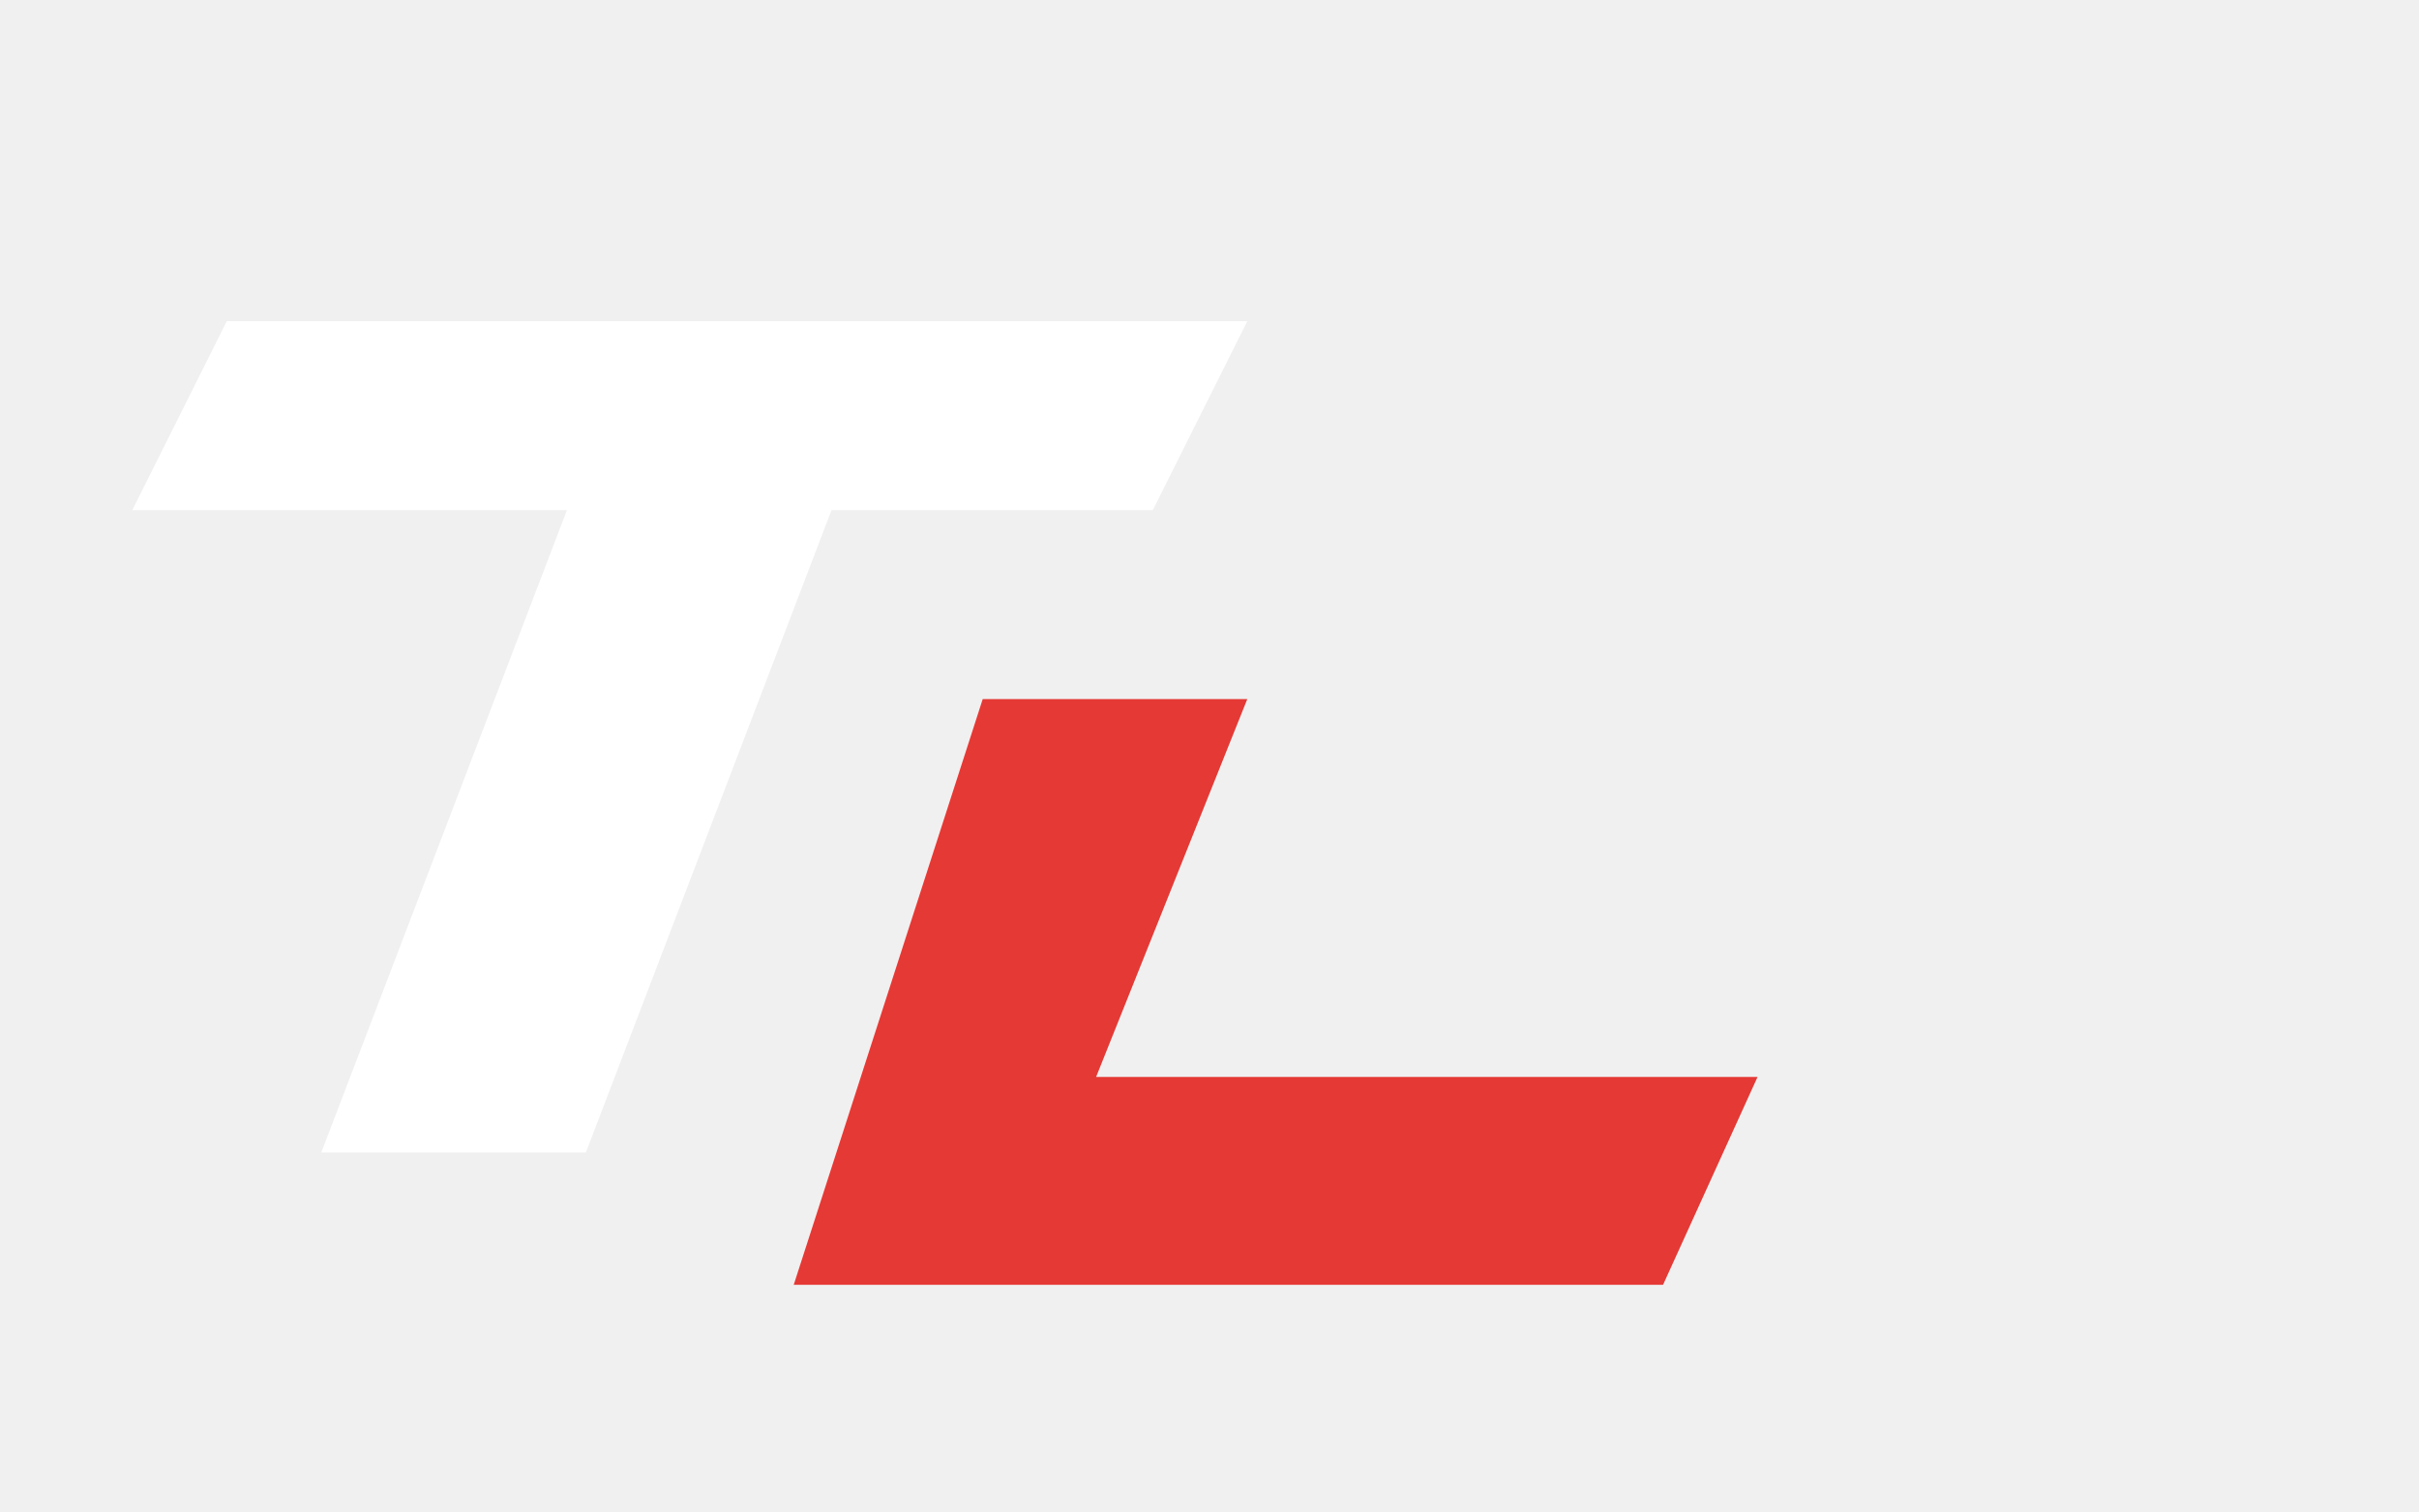
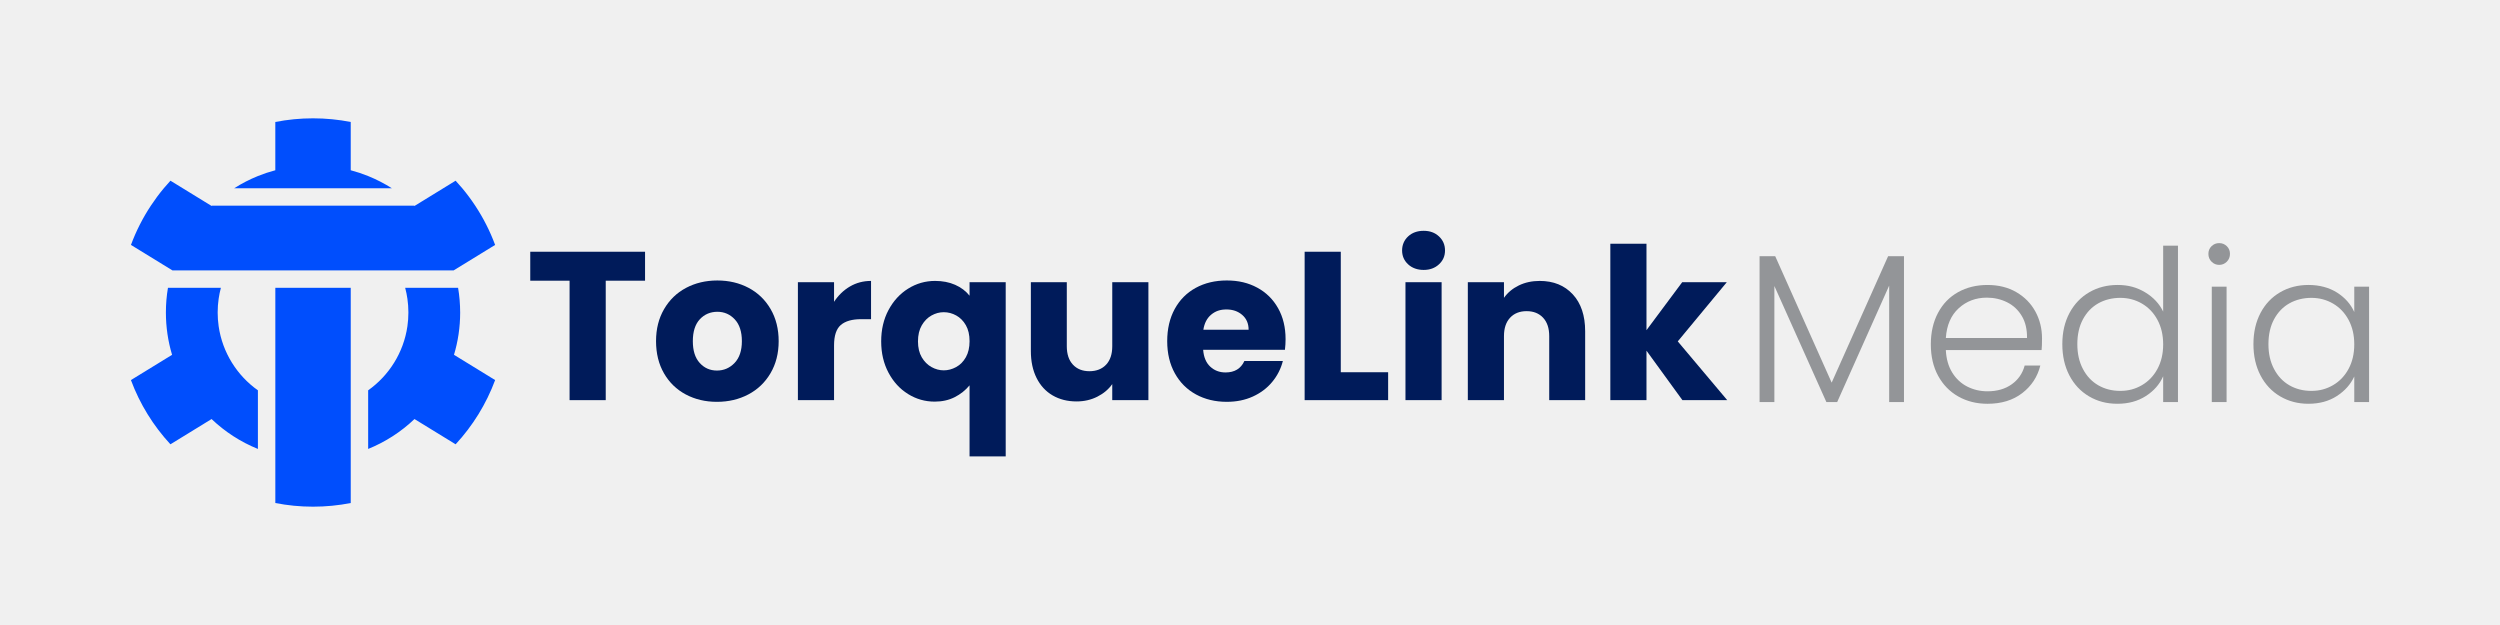
- <svg xmlns="http://www.w3.org/2000/svg" width="256" height="160" viewBox="0 0 256 160">
-   <defs>
-     <style>
-             .black { fill: #ffffff; }
-             .red { fill: #e53935; }
-         </style>
-   </defs>
-   <path class="black" d="M24 34            H132            L122 54            H88            L62 122            H34            L60 54            H14            Z" />
-   <path class="red" d="M104 74            H132            L116 114            H186            L176 136            H84            Z" />
+ <svg xmlns="http://www.w3.org/2000/svg" version="1.1" viewBox="0 0 2400 600">
+   <g class="icon">
+     <path fill="#004efd" d="M209.9,313.16c-.62-4.3-.94-8.69-.94-13.16s.32-8.86.94-13.16c.52-3.58,1.24-7.09,2.15-10.53h-50.81c-1.31,7.7-1.98,15.61-1.98,23.69,0,14.12,2.07,27.76,5.93,40.62l-39.5,24.25c8.55,23.05,21.54,43.95,37.93,61.66l39.49-24.25c12.78,12.18,27.84,21.98,44.48,28.71v-56.28c-19.99-14.19-34.04-36.18-37.69-61.55ZM353.43,169.01c-5.41-2.19-11-4.06-16.73-5.57v-46.34c-11.71-2.3-23.81-3.51-36.2-3.51s-24.49,1.21-36.2,3.51v46.34c-5.72,1.51-11.31,3.37-16.73,5.57-7.97,3.22-15.58,7.15-22.75,11.71h151.35c-7.17-4.56-14.78-8.49-22.75-11.71ZM441.75,300c0-8.07-.68-15.99-1.98-23.69h-50.8c.92,3.43,1.64,6.94,2.15,10.52.62,4.3.94,8.7.94,13.17s-.32,8.87-.94,13.17c-3.66,25.36-17.71,47.36-37.69,61.54v56.28c16.63-6.73,31.7-16.52,44.48-28.71l39.49,24.25c16.39-17.71,29.37-38.61,37.93-61.66l-39.5-24.25c3.86-12.86,5.93-26.5,5.93-40.62ZM264.31,482.9c11.71,2.3,23.81,3.51,36.2,3.51s24.49-1.21,36.2-3.51v-206.59h-72.39v206.59ZM165.53,259.59h269.96l.33-.21,39.5-24.25c-4.95-13.35-11.39-25.98-19.12-37.68-3.83-5.81-7.98-11.4-12.43-16.73-2.06-2.48-4.18-4.89-6.38-7.25l-11.81,7.25-27.23,16.73-.44.27c-.09-.09-.19-.18-.28-.27h-194.23c-.09.09-.19.18-.28.27l-.44-.27-27.23-16.73-11.81-7.25c-2.19,2.36-4.32,4.78-6.38,7.25-4.45,5.33-8.59,10.92-12.43,16.73-7.73,11.7-14.17,24.33-19.12,37.68l39.5,24.25.33.21Z" />
+   </g>
+   <g class="text">
+     <g class="word-torque" fill="#001b5a">
+       <path class="letter-1" d="M619.25,241.67v27.8h-37.75v114.67h-34.7v-114.67h-37.75v-27.8h110.2Z" />
+       <path class="letter-2" d="M658.31,378.66c-8.86-4.73-15.83-11.5-20.9-20.3-5.07-8.79-7.61-19.08-7.61-30.85s2.57-21.88,7.71-30.75c5.14-8.86,12.18-15.66,21.11-20.4,8.93-4.73,18.94-7.1,30.04-7.1s21.11,2.37,30.04,7.1c8.93,4.74,15.96,11.54,21.11,20.4,5.14,8.86,7.71,19.11,7.71,30.75s-2.61,21.89-7.81,30.75c-5.21,8.86-12.31,15.66-21.31,20.4-9,4.74-19.05,7.1-30.14,7.1s-21.08-2.37-29.94-7.1ZM705.2,348.42c4.67-4.87,7-11.84,7-20.9s-2.27-16.03-6.8-20.9c-4.53-4.87-10.12-7.31-16.74-7.31s-12.38,2.4-16.84,7.2c-4.46,4.8-6.7,11.81-6.7,21.01s2.2,16.03,6.6,20.9c4.4,4.87,9.91,7.31,16.54,7.31s12.28-2.44,16.95-7.31Z" />
+       <path class="letter-3" d="M815.9,275.06c6.09-3.58,12.85-5.38,20.3-5.38v36.73h-9.54c-8.66,0-15.15,1.86-19.48,5.58-4.33,3.72-6.49,10.25-6.49,19.58v52.56h-34.71v-113.25h34.71v18.87c4.06-6.22,9.13-11.13,15.22-14.71Z" />
+       <path class="letter-4" d="M852.94,297.69c4.67-8.79,10.96-15.66,18.87-20.6,7.91-4.94,16.54-7.41,25.88-7.41,7.17,0,13.6,1.25,19.28,3.75,5.68,2.51,10.28,5.99,13.8,10.45v-12.99h34.71v167.23h-34.71v-68.19c-3.93,4.74-8.7,8.52-14.31,11.37-5.62,2.84-12.01,4.26-19.18,4.26-9.2,0-17.73-2.44-25.57-7.31-7.85-4.87-14.1-11.7-18.77-20.5-4.67-8.79-7-18.8-7-30.04s2.33-21.24,7-30.04ZM927.22,312.2c-2.37-4.13-5.45-7.24-9.23-9.34-3.79-2.1-7.78-3.15-11.97-3.15s-7.99,1.05-11.77,3.15c-3.79,2.1-6.9,5.24-9.34,9.44-2.44,4.2-3.65,9.34-3.65,15.42s1.22,11.2,3.65,15.32c2.44,4.13,5.55,7.24,9.34,9.34,3.79,2.1,7.71,3.15,11.77,3.15s8.02-1.05,11.87-3.15c3.86-2.1,6.97-5.24,9.34-9.44,2.37-4.19,3.55-9.34,3.55-15.42s-1.19-11.19-3.55-15.32Z" />
+       <path class="letter-5" d="M1102.47,270.9v113.25h-34.71v-15.42c-3.52,5.01-8.29,9.03-14.31,12.08-6.02,3.04-12.68,4.57-19.99,4.57-8.66,0-16.3-1.93-22.93-5.78-6.63-3.86-11.77-9.44-15.42-16.74-3.65-7.31-5.48-15.9-5.48-25.78v-66.16h34.5v61.49c0,7.58,1.96,13.46,5.89,17.66,3.92,4.2,9.2,6.29,15.83,6.29s12.11-2.1,16.03-6.29c3.92-4.19,5.89-10.08,5.89-17.66v-61.49h34.71Z" />
+       <path class="letter-6" d="M1233.57,335.84h-78.54c.54,7.04,2.81,12.41,6.8,16.13,3.99,3.72,8.9,5.58,14.71,5.58,8.66,0,14.68-3.65,18.06-10.96h36.94c-1.9,7.44-5.31,14.14-10.25,20.09-4.94,5.96-11.13,10.62-18.57,14-7.44,3.38-15.76,5.07-24.96,5.07-11.1,0-20.97-2.37-29.63-7.1-8.66-4.73-15.42-11.5-20.3-20.3-4.87-8.79-7.31-19.08-7.31-30.85s2.4-22.05,7.2-30.85c4.8-8.79,11.53-15.56,20.19-20.3,8.66-4.73,18.6-7.1,29.83-7.1s20.7,2.3,29.22,6.9c8.52,4.6,15.19,11.16,19.99,19.69,4.8,8.52,7.2,18.47,7.2,29.83,0,3.25-.2,6.63-.61,10.15ZM1198.66,316.56c0-5.95-2.03-10.69-6.09-14.21-4.06-3.52-9.13-5.28-15.22-5.28s-10.72,1.69-14.71,5.07c-3.99,3.38-6.46,8.19-7.41,14.41h43.43Z" />
+     </g>
+     <g class="word-link" fill="#001b5a">
+       <path class="letter-1" d="M1287.15,357.35h45.46v26.79h-80.16v-142.47h34.7v115.68Z" />
+       <path class="letter-2" d="M1351.79,253.75c-3.86-3.58-5.78-8.02-5.78-13.29s1.93-9.91,5.78-13.5c3.86-3.58,8.83-5.38,14.92-5.38s10.86,1.79,14.71,5.38c3.86,3.59,5.79,8.09,5.79,13.5s-1.93,9.71-5.79,13.29c-3.86,3.59-8.76,5.38-14.71,5.38s-11.06-1.79-14.92-5.38ZM1383.95,270.9v113.25h-34.7v-113.25h34.7Z" />
+       <path class="letter-3" d="M1509.88,282.57c7.92,8.59,11.87,20.4,11.87,35.42v66.16h-34.5v-61.49c0-7.58-1.96-13.46-5.89-17.66-3.93-4.19-9.2-6.29-15.83-6.29s-11.91,2.1-15.83,6.29c-3.93,4.2-5.89,10.08-5.89,17.66v61.49h-34.7v-113.25h34.7v15.02c3.52-5,8.25-8.96,14.21-11.87,5.95-2.91,12.65-4.36,20.09-4.36,13.26,0,23.85,4.3,31.76,12.89Z" />
+       <path class="letter-4" d="M1615.12,384.14l-34.5-47.49v47.49h-34.7v-150.18h34.7v83.01l34.3-46.07h42.82l-47.08,56.83,47.49,56.42h-43.03Z" />
+     </g>
+     <g class="word-media" fill="#939598">
+       <path class="letter-m" d="M1827.82,245.96v140.04h-14.21v-111.83l-49.93,111.83h-10.35l-49.93-111.42v111.42h-14.21v-140.04h15.02l54.19,121.37,54.19-121.37h15.22Z" />
+       <path class="letter-e" d="M1959.94,336.07h-91.94c.4,8.39,2.44,15.56,6.09,21.51,3.65,5.96,8.45,10.45,14.41,13.5,5.95,3.04,12.45,4.57,19.48,4.57,9.2,0,16.95-2.23,23.24-6.7,6.29-4.46,10.45-10.48,12.48-18.06h15.02c-2.71,10.83-8.49,19.65-17.35,26.49-8.86,6.83-19.99,10.25-33.39,10.25-10.42,0-19.76-2.33-28.01-7-8.25-4.67-14.71-11.3-19.38-19.89-4.67-8.59-7-18.64-7-30.14s2.3-21.58,6.9-30.24c4.6-8.66,11.02-15.29,19.28-19.89,8.25-4.6,17.66-6.9,28.21-6.9s19.79,2.3,27.7,6.9c7.92,4.6,14,10.79,18.27,18.57,4.26,7.78,6.39,16.41,6.39,25.88,0,4.87-.14,8.59-.4,11.16ZM1940.96,303.4c-3.45-5.82-8.15-10.21-14.1-13.19-5.96-2.97-12.45-4.47-19.48-4.47-10.55,0-19.55,3.38-26.99,10.15-7.44,6.77-11.57,16.31-12.38,28.62h77.93c.13-8.25-1.52-15.29-4.97-21.11Z" />
+       <path class="letter-d" d="M1986.73,300.45c4.6-8.59,10.92-15.22,18.98-19.89,8.05-4.67,17.15-7,27.3-7s18.54,2.37,26.38,7.1c7.84,4.74,13.6,10.89,17.25,18.47v-63.32h14.21v150.18h-14.21v-24.76c-3.38,7.71-8.93,14.04-16.64,18.98-7.71,4.94-16.78,7.41-27.2,7.41s-19.25-2.37-27.3-7.1c-8.05-4.73-14.34-11.43-18.87-20.09-4.53-8.66-6.8-18.67-6.8-30.04s2.3-21.34,6.9-29.94ZM2071.16,307.05c-3.65-6.76-8.63-11.97-14.92-15.63-6.29-3.65-13.23-5.48-20.8-5.48s-14.88,1.76-21.11,5.28c-6.22,3.52-11.13,8.63-14.71,15.32-3.59,6.7-5.38,14.65-5.38,23.85s1.79,17.02,5.38,23.85c3.58,6.83,8.49,12.04,14.71,15.63,6.22,3.59,13.26,5.38,21.11,5.38s14.51-1.83,20.8-5.48c6.29-3.65,11.26-8.86,14.92-15.63,3.65-6.76,5.48-14.61,5.48-23.54s-1.83-16.77-5.48-23.54Z" />
+       <path class="letter-i" d="M2123.11,251.24c-2.03-2.03-3.05-4.53-3.05-7.51s1.02-5.44,3.05-7.41c2.03-1.96,4.46-2.94,7.31-2.94s5.28.98,7.31,2.94c2.03,1.96,3.04,4.43,3.04,7.41s-1.02,5.48-3.04,7.51c-2.03,2.03-4.47,3.04-7.31,3.04s-5.28-1.01-7.31-3.04ZM2137.52,275.19v110.81h-14.21v-110.81h14.21Z" />
+       <path class="letter-a" d="M2170.09,300.45c4.53-8.59,10.82-15.22,18.87-19.89,8.05-4.67,17.15-7,27.3-7s19.65,2.44,27.3,7.31c7.64,4.87,13.16,11.1,16.54,18.67v-24.35h14.21v110.81h-14.21v-24.56c-3.52,7.58-9.1,13.84-16.74,18.77-7.65,4.94-16.74,7.41-27.3,7.41-10.01,0-19.04-2.37-27.09-7.1-8.05-4.73-14.34-11.43-18.87-20.09-4.53-8.66-6.8-18.67-6.8-30.04s2.26-21.34,6.8-29.94ZM2254.62,307.05c-3.65-6.76-8.63-11.97-14.92-15.63-6.29-3.65-13.23-5.48-20.8-5.48s-14.88,1.76-21.11,5.28c-6.22,3.52-11.13,8.63-14.71,15.32-3.59,6.7-5.38,14.65-5.38,23.85s1.79,17.02,5.38,23.85c3.58,6.83,8.49,12.04,14.71,15.63,6.22,3.59,13.26,5.38,21.11,5.38s14.51-1.83,20.8-5.48c6.29-3.65,11.26-8.86,14.92-15.63,3.65-6.76,5.48-14.61,5.48-23.54s-1.83-16.77-5.48-23.54Z" />
+     </g>
+   </g>
</svg>
